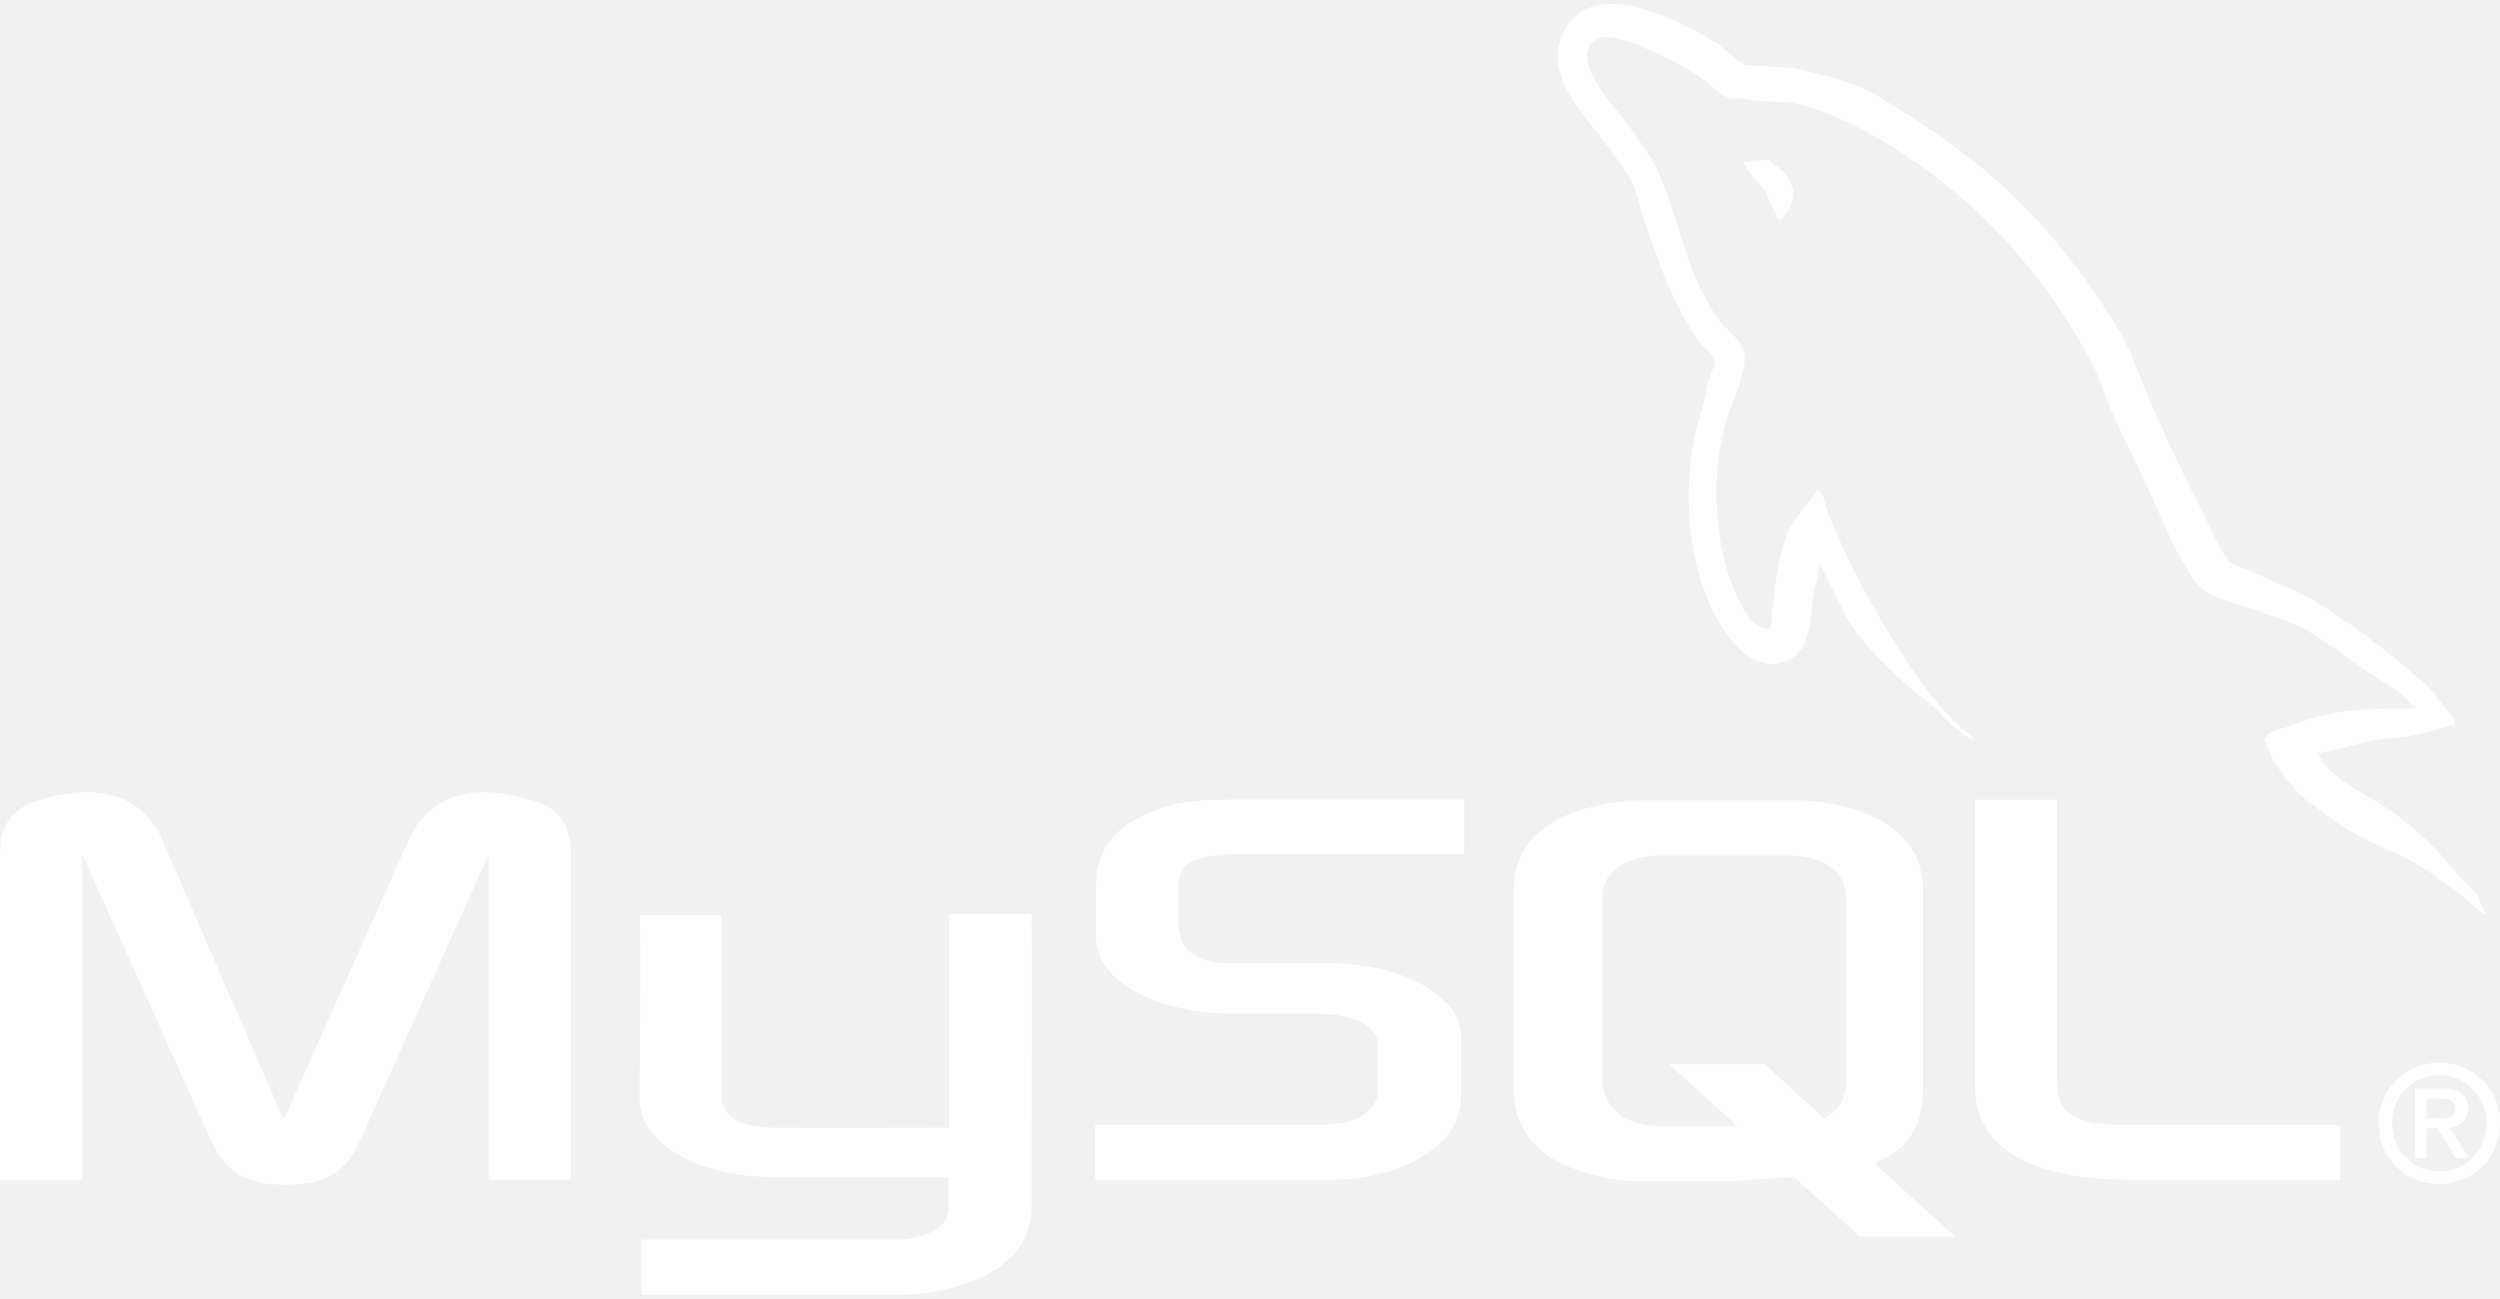
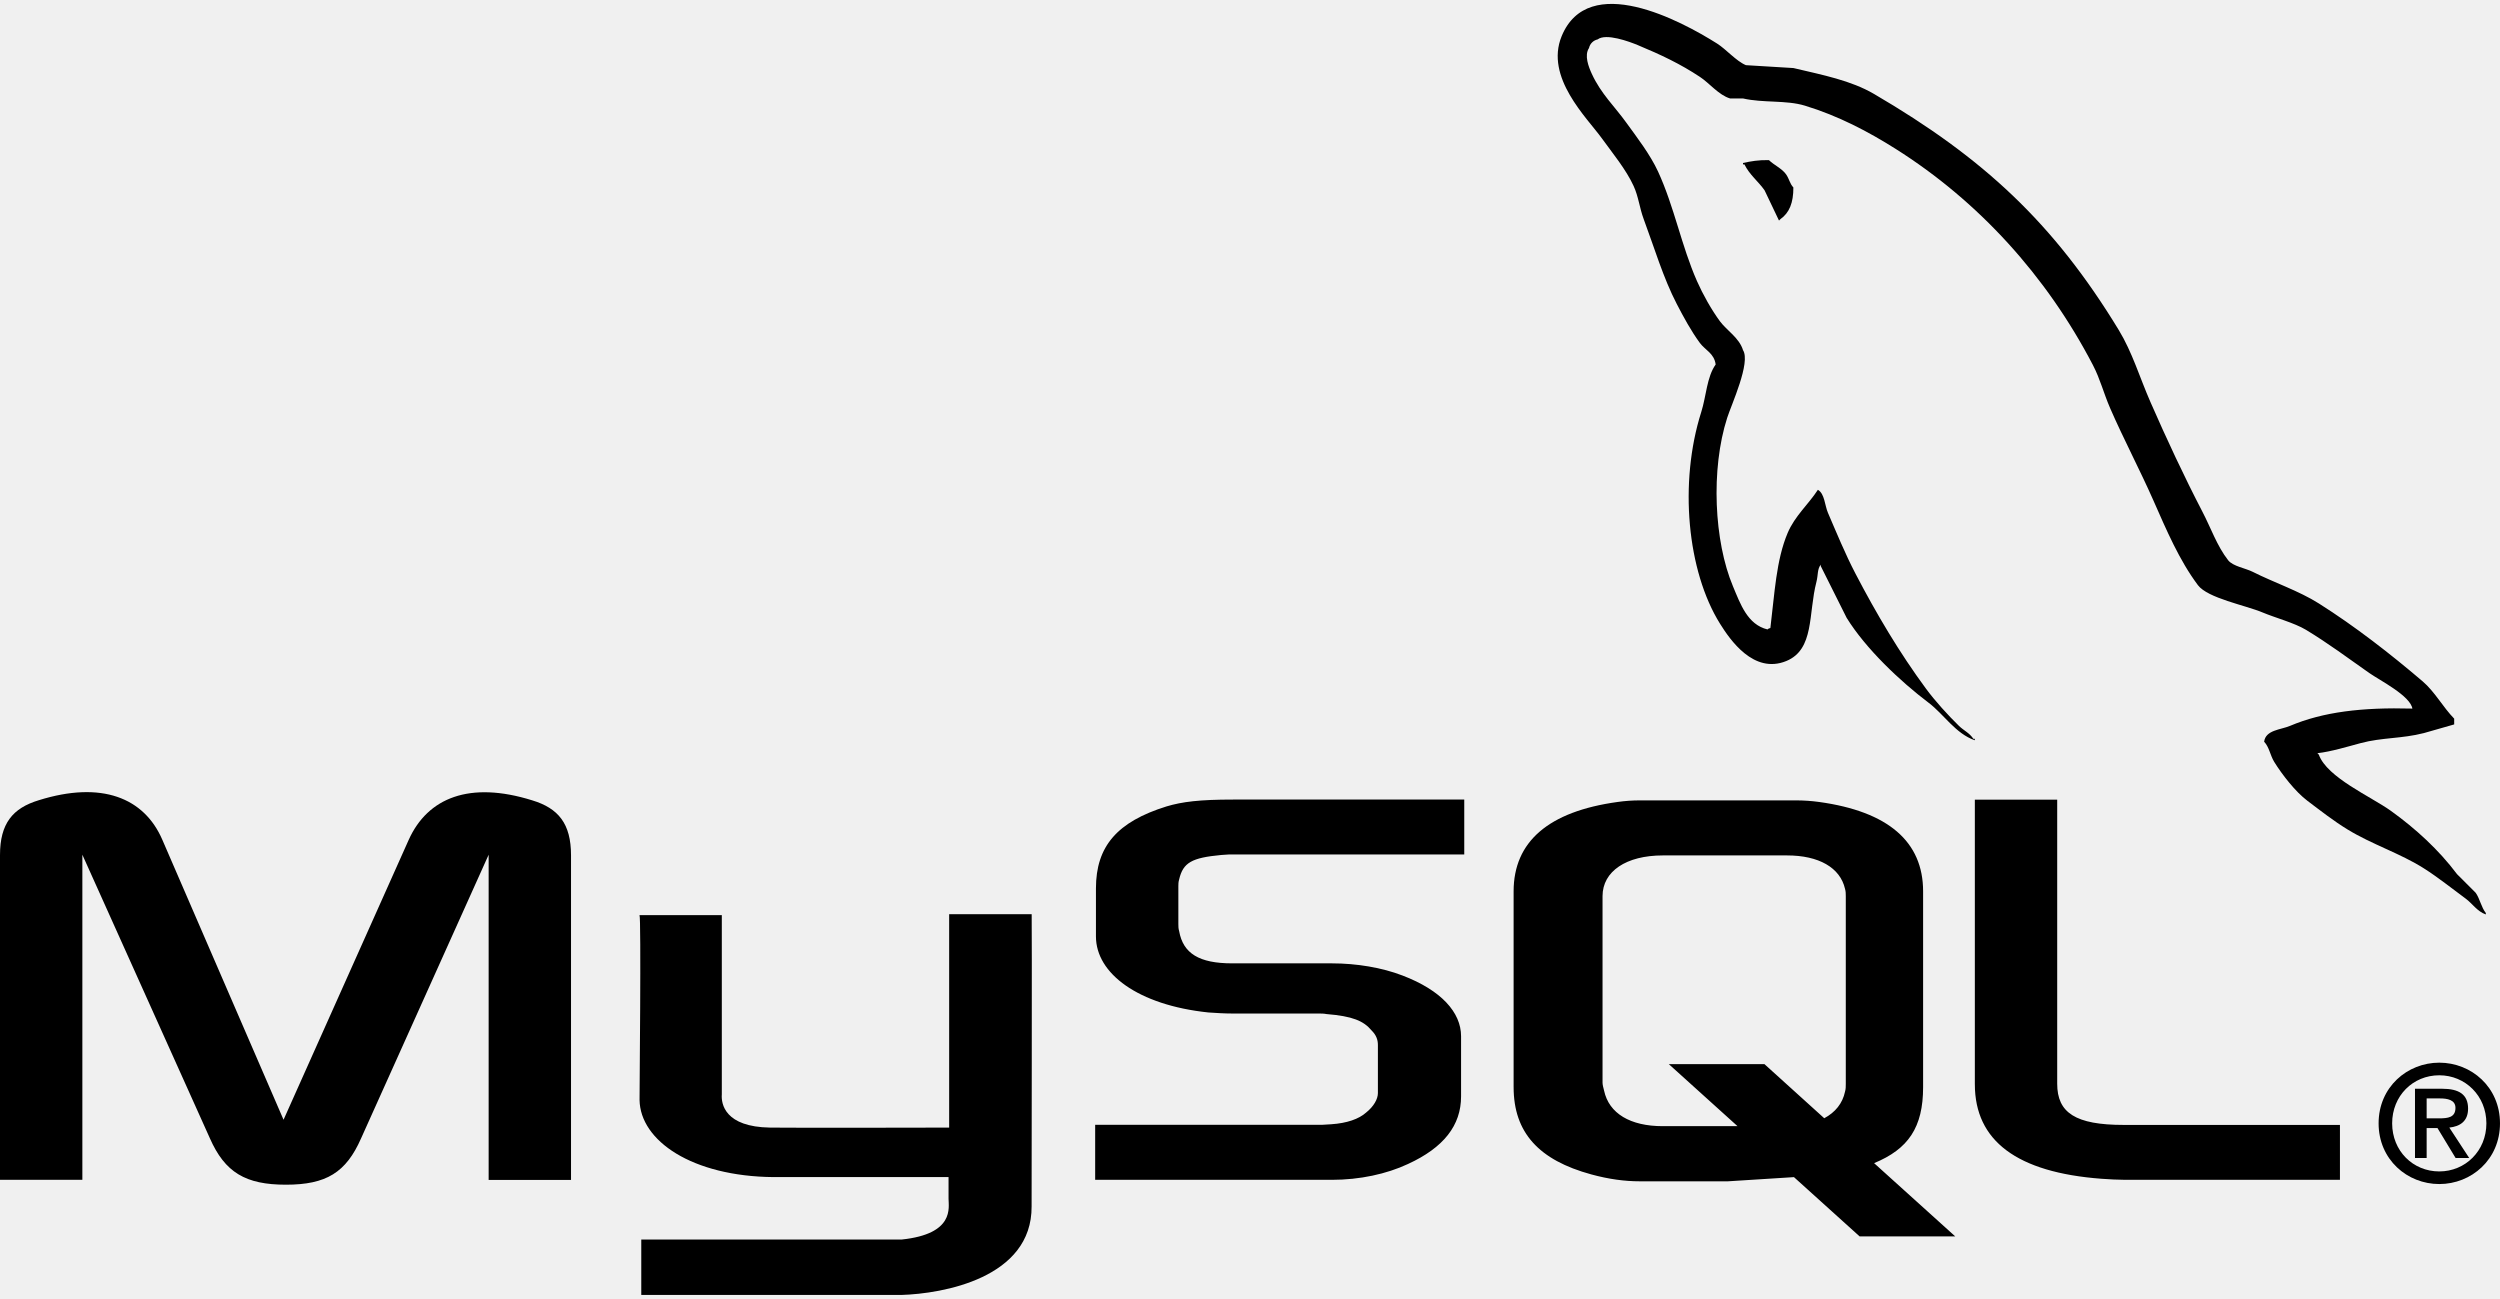
<svg xmlns="http://www.w3.org/2000/svg" width="256" height="133" viewBox="0 0 204.8 105.765">
-   <path d="M0 96.334h6.747V69.7l10.445 23.227c1.232 2.8 2.92 3.806 6.228 3.806s4.93-.995 6.164-3.806L40.03 69.7v26.644h6.748v-26.6c0-2.595-1.04-3.85-3.18-4.498-5.125-1.6-8.564-.216-10.12 3.244l-10.25 22.923L13.3 68.48c-1.492-3.46-4.995-4.844-10.12-3.244C1.038 65.885 0 67.14 0 69.734v26.6zm52.386-21.686h6.745v14.68c-.063.798.256 2.67 3.952 2.727 1.886.03 14.554 0 14.672 0v-17.48h6.76c.03 0-.007 23.834-.006 23.936.037 5.878-7.294 7.155-10.672 7.254H52.533v-4.54l21.342-.001c4.342-.46 3.83-2.617 3.83-3.344v-1.77h-14.34c-6.672-.06-10.92-2.973-10.973-6.323-.005-.3.144-14.995-.004-15.14z" fill="#fff" />
-   <path d="M89.716 96.334h19.398c2.27 0 4.477-.475 6.23-1.298 2.92-1.34 4.347-3.157 4.347-5.536v-4.93c0-1.947-1.622-3.763-4.8-4.974-1.687-.65-3.763-.995-5.774-.995h-8.175c-2.724 0-4.022-.822-4.346-2.638-.065-.216-.065-.4-.065-.606v-3.07c0-.173 0-.347.065-.563.324-1.384 1.038-1.774 3.438-2 .195 0 .454-.044.65-.044h19.268v-4.497h-18.944c-2.725 0-4.152.173-5.45.562C91.532 67 89.78 69 89.78 72.46v3.936c0 3.028 3.44 5.623 9.212 6.228.65.043 1.298.086 1.946.086h7.007c.26 0 .52 0 .714.044 2.14.173 3.05.562 3.698 1.34.4.4.52.78.52 1.2v3.936c0 .476-.324 1.082-.973 1.6-.584.52-1.557.865-2.855.952-.26 0-.454.043-.713.043h-18.62v4.498zm72.064-7.828c0 4.628 3.438 7.223 10.38 7.742a29.45 29.45 0 0 0 1.946.086h17.582v-4.498h-17.712c-3.957 0-5.45-.995-5.45-3.374v-23.27h-6.747v23.312zm-37.785.234V72.705c0-4.074 2.86-6.545 8.516-7.325a12.94 12.94 0 0 1 1.821-.13h12.807a13.87 13.87 0 0 1 1.886.13c5.656.78 8.516 3.25 8.516 7.325V88.74c0 3.305-1.215 5.074-4.015 6.227l6.646 6h-7.834l-5.377-4.854-5.413.343h-7.216c-1.235 0-2.535-.174-3.966-.564-4.3-1.17-6.37-3.424-6.37-7.152zm7.283-.4c0 .217.065.433.13.694.4 1.864 2.145 2.904 4.8 2.904h6.13l-5.63-5.083h7.834l4.9 4.433c.905-.482 1.5-1.22 1.7-2.167.065-.216.065-.433.065-.65V73.096c0-.173 0-.4-.065-.607-.4-1.733-2.146-2.73-4.746-2.73H136.22c-3 0-4.94 1.3-4.94 3.337v15.256z" fill="#fff" />
-   <g fill="#fff">
+   <path d="M0 96.334h6.747V69.7l10.445 23.227c1.232 2.8 2.92 3.806 6.228 3.806s4.93-.995 6.164-3.806L40.03 69.7v26.644h6.748v-26.6c0-2.595-1.04-3.85-3.18-4.498-5.125-1.6-8.564-.216-10.12 3.244l-10.25 22.923L13.3 68.48c-1.492-3.46-4.995-4.844-10.12-3.244C1.038 65.885 0 67.14 0 69.734v26.6zm52.386-21.686h6.745v14.68c-.063.798.256 2.67 3.952 2.727 1.886.03 14.554 0 14.672 0v-17.48h6.76c.03 0-.007 23.834-.006 23.936.037 5.878-7.294 7.155-10.672 7.254H52.533v-4.54l21.342-.001c4.342-.46 3.83-2.617 3.83-3.344v-1.77h-14.34c-6.672-.06-10.92-2.973-10.973-6.323-.005-.3.144-14.995-.004-15.14z" fill="#000" />
+   <path d="M89.716 96.334h19.398c2.27 0 4.477-.475 6.23-1.298 2.92-1.34 4.347-3.157 4.347-5.536v-4.93c0-1.947-1.622-3.763-4.8-4.974-1.687-.65-3.763-.995-5.774-.995h-8.175c-2.724 0-4.022-.822-4.346-2.638-.065-.216-.065-.4-.065-.606v-3.07c0-.173 0-.347.065-.563.324-1.384 1.038-1.774 3.438-2 .195 0 .454-.044.65-.044h19.268v-4.497h-18.944c-2.725 0-4.152.173-5.45.562C91.532 67 89.78 69 89.78 72.46v3.936c0 3.028 3.44 5.623 9.212 6.228.65.043 1.298.086 1.946.086h7.007c.26 0 .52 0 .714.044 2.14.173 3.05.562 3.698 1.34.4.4.52.78.52 1.2v3.936c0 .476-.324 1.082-.973 1.6-.584.52-1.557.865-2.855.952-.26 0-.454.043-.713.043h-18.62v4.498zm72.064-7.828c0 4.628 3.438 7.223 10.38 7.742a29.45 29.45 0 0 0 1.946.086h17.582v-4.498h-17.712c-3.957 0-5.45-.995-5.45-3.374v-23.27h-6.747v23.312zm-37.785.234V72.705c0-4.074 2.86-6.545 8.516-7.325a12.94 12.94 0 0 1 1.821-.13h12.807a13.87 13.87 0 0 1 1.886.13c5.656.78 8.516 3.25 8.516 7.325V88.74c0 3.305-1.215 5.074-4.015 6.227l6.646 6h-7.834l-5.377-4.854-5.413.343h-7.216c-1.235 0-2.535-.174-3.966-.564-4.3-1.17-6.37-3.424-6.37-7.152zm7.283-.4c0 .217.065.433.13.694.4 1.864 2.145 2.904 4.8 2.904h6.13l-5.63-5.083h7.834l4.9 4.433c.905-.482 1.5-1.22 1.7-2.167.065-.216.065-.433.065-.65V73.096c0-.173 0-.4-.065-.607-.4-1.733-2.146-2.73-4.746-2.73H136.22c-3 0-4.94 1.3-4.94 3.337v15.256z" fill="#000" />
+   <g fill="#000">
    <path d="M197.624 57.73c-4.147-.112-7.316.273-10.024 1.415-.77.325-1.997.333-2.123 1.298.423.443.49 1.105.825 1.65.647 1.047 1.74 2.45 2.713 3.184 1.064.803 2.16 1.663 3.303 2.36 2.03 1.238 4.296 1.945 6.25 3.184 1.152.73 2.296 1.65 3.42 2.476.555.408.93 1.042 1.65 1.297v-.118c-.38-.483-.477-1.147-.825-1.65l-1.533-1.533c-1.5-2-3.402-3.737-5.425-5.19-1.613-1.158-5.224-2.722-5.897-4.6l-.118-.118c1.144-.13 2.483-.543 3.54-.825 1.773-.475 3.358-.353 5.19-.825l2.477-.708v-.472c-.926-.95-1.586-2.207-2.595-3.066-2.64-2.25-5.523-4.495-8.49-6.37-1.646-1.04-3.68-1.714-5.425-2.595-.587-.296-1.618-.45-2.005-.944-.916-1.168-1.415-2.65-2.122-4-1.48-2.85-2.934-5.964-4.246-8.963-.895-2.045-1.48-4.062-2.594-5.897-5.355-8.804-11.12-14.118-20.048-19.34-1.9-1.11-4.187-1.55-6.605-2.123l-3.892-.236c-.792-.33-1.616-1.3-2.36-1.77-2.958-1.87-10.545-5.933-12.736-.6-1.383 3.373 2.067 6.664 3.302 8.374.866 1.2 1.976 2.543 2.594 3.892.407.886.478 1.775.826 2.713.857 2.3 1.603 4.823 2.712 6.958.56 1.08 1.178 2.218 1.887 3.184.435.593 1.18.854 1.297 1.77-.728 1.02-.77 2.6-1.18 3.892-1.843 5.812-1.148 13.035 1.533 17.337.823 1.32 2.76 4.152 5.425 3.066 2.33-.95 1.8-3.89 2.477-6.486.15-.59.058-1.02.354-1.415v.118l2.123 4.245c1.57 2.53 4.36 5.175 6.722 6.96 1.225.925 2.2 2.525 3.774 3.066v-.118h-.118c-.307-.48-.787-.677-1.18-1.06-.923-.905-1.95-2.03-2.713-3.066-2.15-2.918-4.048-6.11-5.778-9.435-.826-1.587-1.545-3.338-2.24-4.953-.268-.623-.265-1.564-.825-1.887-.763 1.184-1.887 2.14-2.477 3.538-.944 2.234-1.066 4.958-1.415 7.784-.207.074-.115.023-.236.118-1.642-.396-2.22-2.087-2.83-3.538-1.544-3.67-1.83-9.576-.472-13.798.35-1.092 1.94-4.534 1.297-5.543-.307-1.007-1.32-1.6-1.887-2.36-.7-.95-1.402-2.204-1.887-3.302-1.264-2.86-1.854-6.07-3.184-8.963-.636-1.382-1.71-2.78-2.594-4-.978-1.36-2.073-2.364-2.83-4-.27-.585-.636-1.52-.236-2.123a.93.93 0 0 1 .708-.708c.684-.527 2.59.175 3.302.472 1.89.786 3.47 1.534 5.072 2.595.77.5 1.547 1.496 2.476 1.77h1.06c1.66.382 3.52.12 5.07.59 2.742.833 5.198 2.13 7.43 3.538 6.798 4.292 12.355 10.402 16.157 17.7.612 1.173.876 2.294 1.415 3.538 1.087 2.5 2.456 5.093 3.538 7.547 1.08 2.45 2.13 4.92 3.656 6.958.802 1.07 3.9 1.646 5.307 2.24.987.417 2.603.852 3.538 1.415 1.785 1.077 3.515 2.36 5.19 3.54.837.59 3.41 1.883 3.538 2.948z" />
    <path d="M144.91 12.798c-.865-.016-1.476.094-2.123.236v.118h.118c.412.848 1.14 1.393 1.65 2.123l1.18 2.476.118-.118c.73-.515 1.065-1.338 1.06-2.595-.293-.308-.336-.694-.59-1.062-.337-.49-1-.768-1.415-1.18z" fill-rule="evenodd" />
  </g>
-   <path d="M194.855 91.708c0 2.97 2.347 4.972 4.972 4.972s4.972-2.002 4.972-4.972-2.347-4.972-4.972-4.972-4.972 2.002-4.972 4.972zm8.83 0c0 2.254-1.723 3.938-3.86 3.938-2.16 0-3.86-1.684-3.86-3.938s1.698-3.938 3.86-3.938c2.135 0 3.86 1.684 3.86 3.938zm-2.52 2.838h1.113l-1.63-2.492c.875-.093 1.537-.518 1.537-1.552 0-1.154-.73-1.63-2.134-1.63h-2.215v5.675h.955v-2.453h.888l1.485 2.453zm-2.374-3.25v-1.63h1.1c.57 0 1.26.106 1.26.77 0 .795-.623.862-1.34.862h-1.02z" fill="#fff" fill-rule="evenodd" />
+   <path d="M194.855 91.708c0 2.97 2.347 4.972 4.972 4.972s4.972-2.002 4.972-4.972-2.347-4.972-4.972-4.972-4.972 2.002-4.972 4.972zm8.83 0c0 2.254-1.723 3.938-3.86 3.938-2.16 0-3.86-1.684-3.86-3.938s1.698-3.938 3.86-3.938c2.135 0 3.86 1.684 3.86 3.938zm-2.52 2.838h1.113l-1.63-2.492c.875-.093 1.537-.518 1.537-1.552 0-1.154-.73-1.63-2.134-1.63h-2.215v5.675h.955v-2.453h.888l1.485 2.453zm-2.374-3.25v-1.63h1.1c.57 0 1.26.106 1.26.77 0 .795-.623.862-1.34.862h-1.02z" fill="#000" fill-rule="evenodd" />
</svg>
